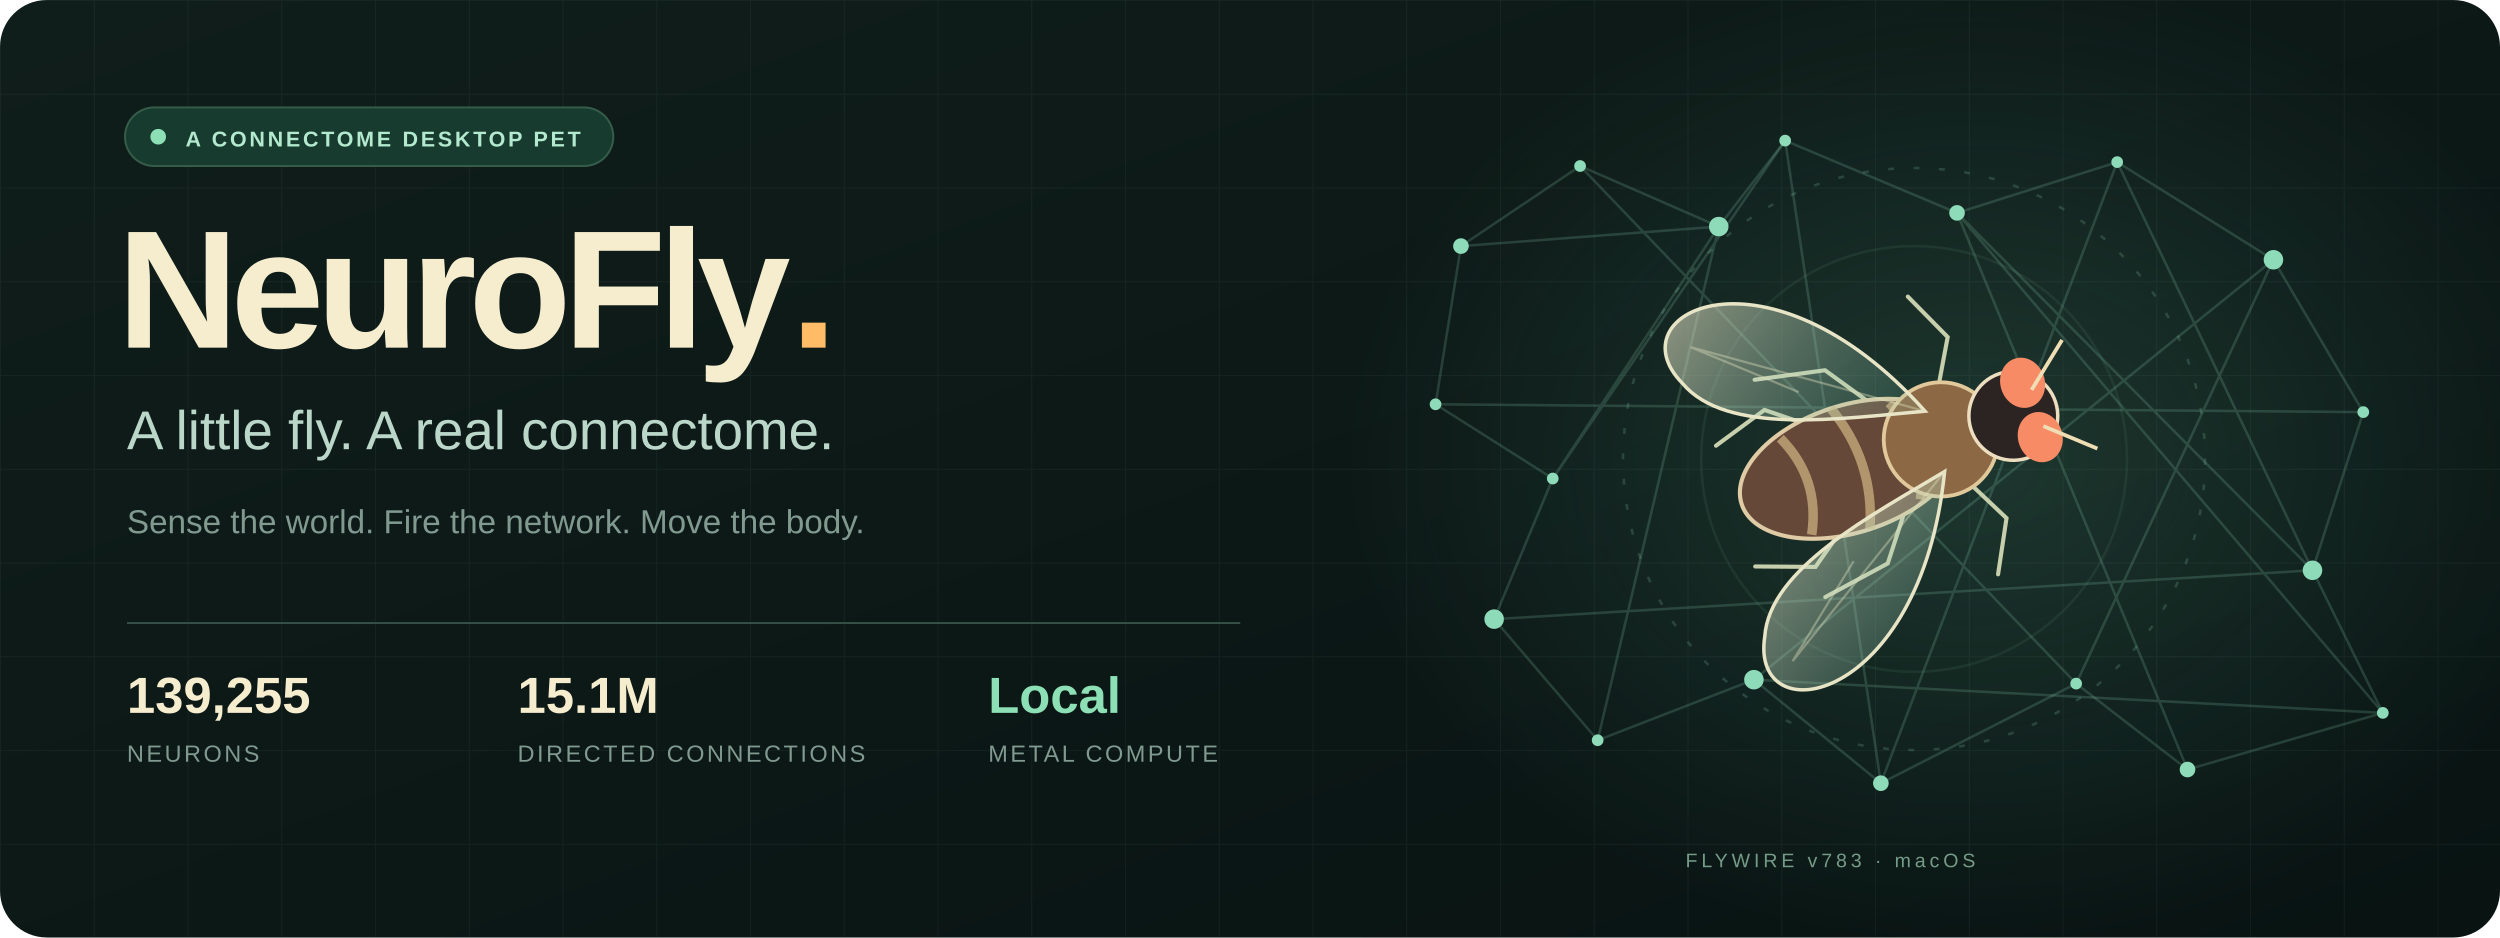
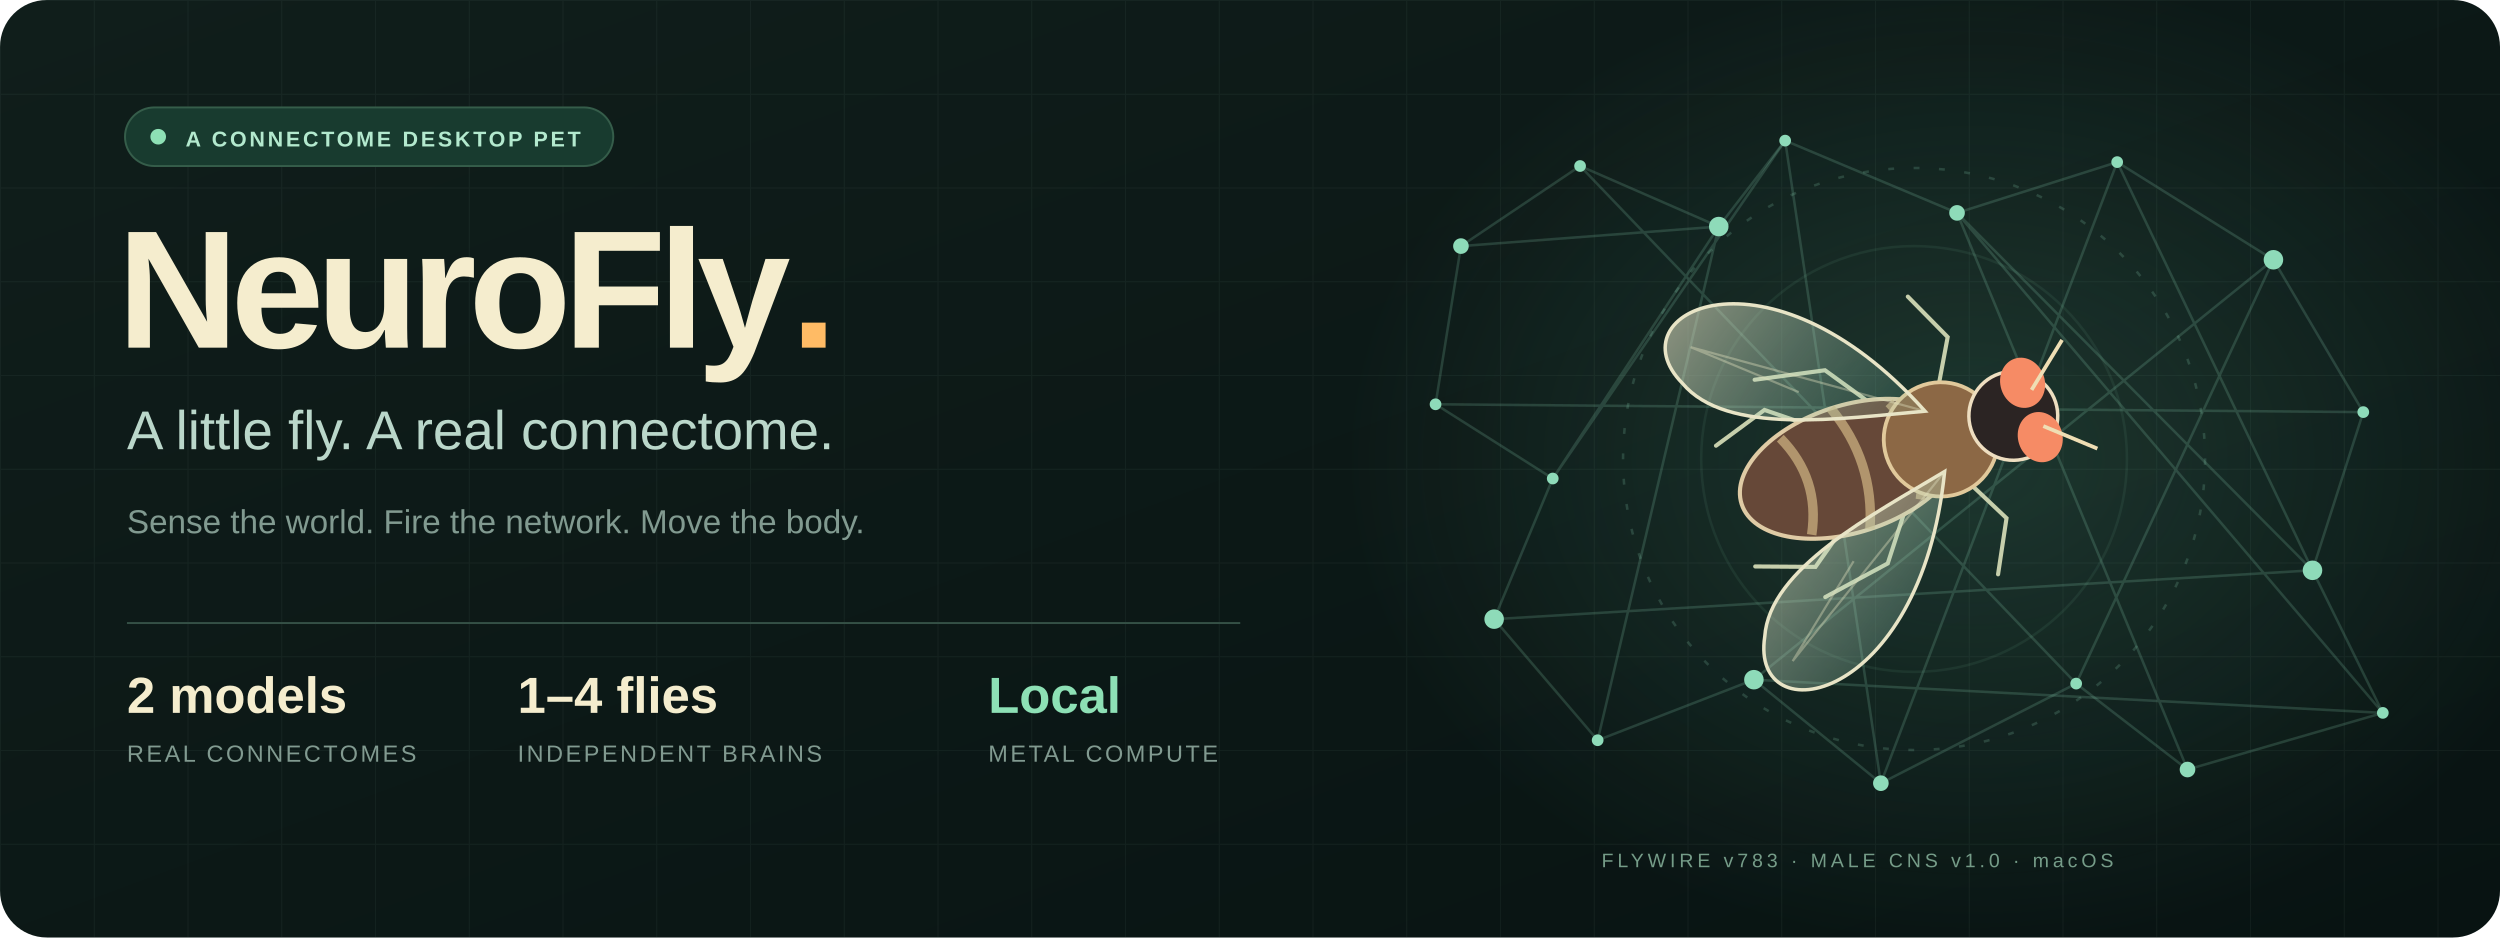
<svg xmlns="http://www.w3.org/2000/svg" width="1280" height="480" viewBox="0 0 1280 480" role="img" aria-labelledby="title desc">
  <defs>
    <linearGradient id="bg" x2="1" y2="1">
      <stop stop-color="#101e1b" />
      <stop offset="1" stop-color="#081312" />
    </linearGradient>
    <radialGradient id="glow">
      <stop stop-color="#78d4ad" stop-opacity=".17" />
      <stop offset="1" stop-color="#78d4ad" stop-opacity="0" />
    </radialGradient>
    <linearGradient id="wing" x2="1" y2="1">
      <stop stop-color="#e8e4c6" stop-opacity=".58" />
      <stop offset="1" stop-color="#83c7b0" stop-opacity=".12" />
    </linearGradient>
    <pattern id="grid" width="48" height="48" patternUnits="userSpaceOnUse">
      <path d="M48 0H0V48" fill="none" stroke="#a6d9c7" stroke-opacity=".055" />
    </pattern>
  </defs>
  <rect width="1280" height="480" rx="24" fill="url(#bg)" />
  <rect width="1280" height="480" rx="24" fill="url(#grid)" />
  <ellipse cx="1010" cy="235" rx="320" ry="250" fill="url(#glow)" />
  <g font-family="-apple-system, BlinkMacSystemFont, Segoe UI, Arial, sans-serif">
    <rect x="64" y="55" width="250" height="30" rx="15" fill="#183b2f" stroke="#355d4a" />
    <circle cx="81" cy="70" r="4" fill="#8de0b5" />
    <text x="95" y="75" fill="#b3e9ce" font-size="11" font-weight="600" letter-spacing="1.4">A CONNECTOME DESKTOP PET</text>
    <text x="60" y="178" fill="#f5edce" font-size="86" font-weight="750" letter-spacing="-4">NeuroFly<tspan fill="#ffbb65">.</tspan>
    </text>
    <text x="65" y="230" fill="#bad7ca" font-size="28" font-weight="400">A little fly. A real connectome.</text>
    <text x="65" y="273" fill="#819a90" font-size="17">Sense the world. Fire the network. Move the body.</text>
    <path d="M65 319H635" stroke="#355046" />
-     <text x="65" y="365" fill="#f5edce" font-size="26" font-weight="650">139,255</text>
-     <text x="65" y="390" fill="#819a90" font-size="12" letter-spacing="1.3">NEURONS</text>
-     <text x="265" y="365" fill="#f5edce" font-size="26" font-weight="650">15.1M</text>
-     <text x="265" y="390" fill="#819a90" font-size="12" letter-spacing="1.3">DIRECTED CONNECTIONS</text>
+     <text x="65" y="365" fill="#f5edce" font-size="26" font-weight="650">2 models</text>
+     <text x="65" y="390" fill="#819a90" font-size="12" letter-spacing="1.3">REAL CONNECTOMES</text>
+     <text x="265" y="365" fill="#f5edce" font-size="26" font-weight="650">1–4 flies</text>
+     <text x="265" y="390" fill="#819a90" font-size="12" letter-spacing="1.3">INDEPENDENT BRAINS</text>
    <text x="506" y="365" fill="#8de0b5" font-size="26" font-weight="650">Local</text>
    <text x="506" y="390" fill="#819a90" font-size="12" letter-spacing="1.3">METAL COMPUTE</text>
  </g>
  <g fill="none" stroke="#8edbb9" stroke-opacity=".19" stroke-width="1.3">
    <path d="M748 126L809 85 880 116 914 72 1002 109 1084 83 1164 133 1210 211 1184 292 1220 365 1120 394 1063 350 963 401 898 348 818 379 765 317 795 245 735 207Z" />
    <path d="M748 126L880 116 795 245 914 72 963 401 1084 83 1184 292 1002 109 1220 365 898 348 1164 133 1063 350 809 85M735 207L1210 211M765 317L1184 292M818 379L880 116M1120 394L1002 109" />
    <circle cx="980" cy="235" r="149" stroke-dasharray="3 10" />
    <circle cx="980" cy="235" r="109" stroke-opacity=".08" />
  </g>
  <g fill="#8edbb9">
    <circle cx="748" cy="126" r="4" />
    <circle cx="809" cy="85" r="3" />
    <circle cx="880" cy="116" r="5" />
    <circle cx="914" cy="72" r="3" />
    <circle cx="1002" cy="109" r="4" />
    <circle cx="1084" cy="83" r="3" />
    <circle cx="1164" cy="133" r="5" />
    <circle cx="1210" cy="211" r="3" />
    <circle cx="1184" cy="292" r="5" />
    <circle cx="1220" cy="365" r="3" />
    <circle cx="1120" cy="394" r="4" />
    <circle cx="1063" cy="350" r="3" />
    <circle cx="963" cy="401" r="4" />
    <circle cx="898" cy="348" r="5" />
    <circle cx="818" cy="379" r="3" />
    <circle cx="765" cy="317" r="5" />
    <circle cx="795" cy="245" r="3" />
    <circle cx="735" cy="207" r="3" />
  </g>
  <g transform="translate(969 233) rotate(-18) scale(3.25)">
    <g fill="none" stroke="#c7cfac" stroke-width=".65" stroke-linecap="round">
      <path d="M8 -4L14 -15 10 -23M2 -5L-6 -16 -17 -18M-5 -4L-17 -13 -26 -10M8 4L14 15 10 23M2 5L-6 16 -17 18M-5 4L-17 13 -26 10" />
    </g>
    <ellipse cx="-7" rx="18" ry="10" fill="#664838" stroke="#dfcba5" stroke-width=".65" />
    <g fill="none" stroke="#d2b783" stroke-opacity=".7" stroke-width="1.5">
      <path d="M-16 -8Q-12 0 -16 8M-7 -10Q-3 0 -7 10M2 -8Q6 0 2 8" />
    </g>
    <ellipse cx="8" rx="9" ry="9" fill="#8c6845" stroke="#e1c99b" stroke-width=".6" />
    <g fill="url(#wing)" stroke="#e8e4c6" stroke-width=".55">
      <path d="M7 -5C-8 -39 -35 -35 -28 -21C-24 -11 -6 -8 7 -5Z" />
      <path d="M7 5C-8 39 -35 35 -28 21C-24 11 -6 8 7 5Z" />
    </g>
    <g stroke="#dedfbc" stroke-opacity=".4" stroke-width=".35" fill="none">
      <path d="M7 -5L-25 -26 -11 -14M7 5L-25 26 -11 14" />
    </g>
    <circle cx="20" r="7" fill="#2b2423" stroke="#eedec0" stroke-width=".55" />
    <ellipse cx="23" cy="-4.5" rx="3.5" ry="4" fill="#f68b65" />
    <ellipse cx="23" cy="4.5" rx="3.5" ry="4" fill="#f68b65" />
    <g stroke="#efdeb4" stroke-width=".6" fill="none">
      <path d="M24 -3L31 -9M24 3L31 9" />
    </g>
  </g>
  <g font-family="-apple-system, Segoe UI, Arial, sans-serif" font-size="10" letter-spacing="2" fill="#759c88">
-     <text x="863" y="444">FLYWIRE v783 · macOS</text>
+     <text x="820" y="444">FLYWIRE v783 · MALE CNS v1.0 · macOS</text>
  </g>
</svg>
